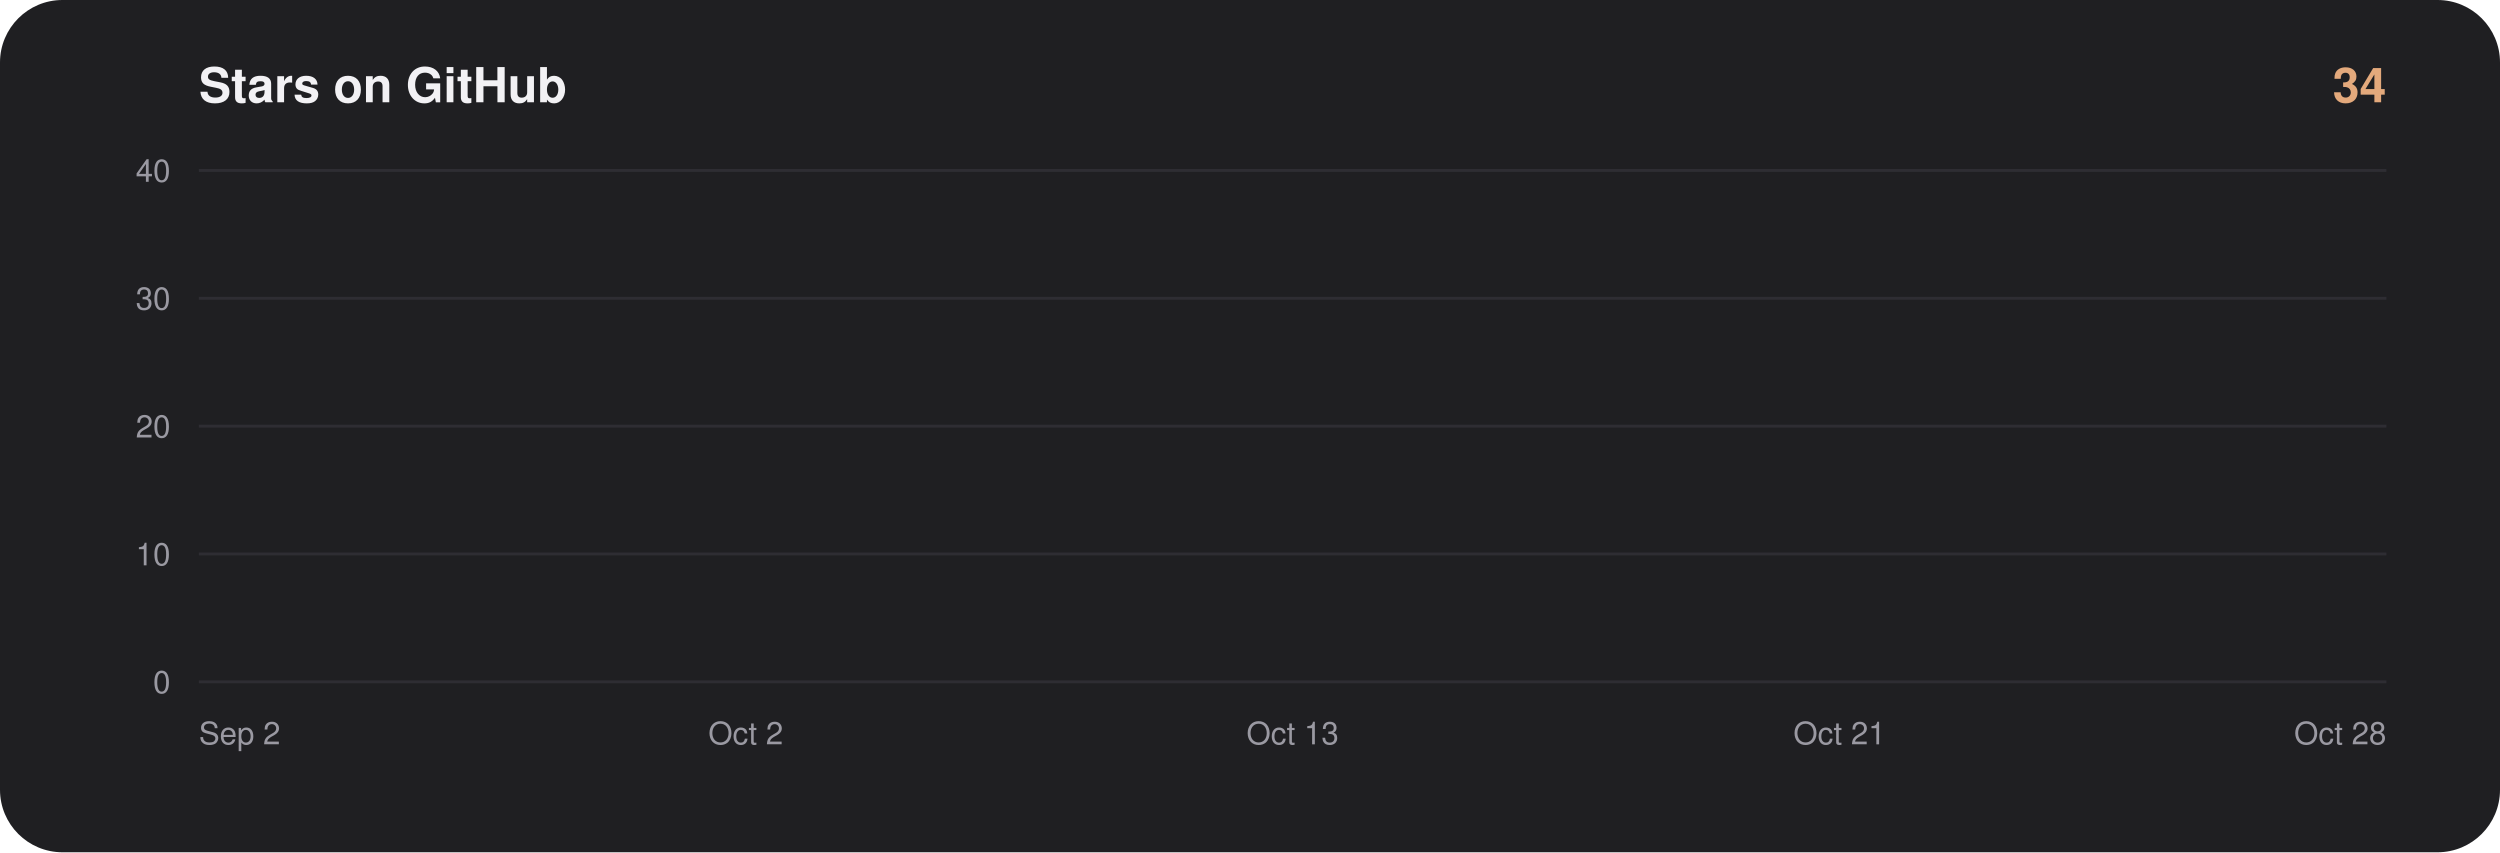
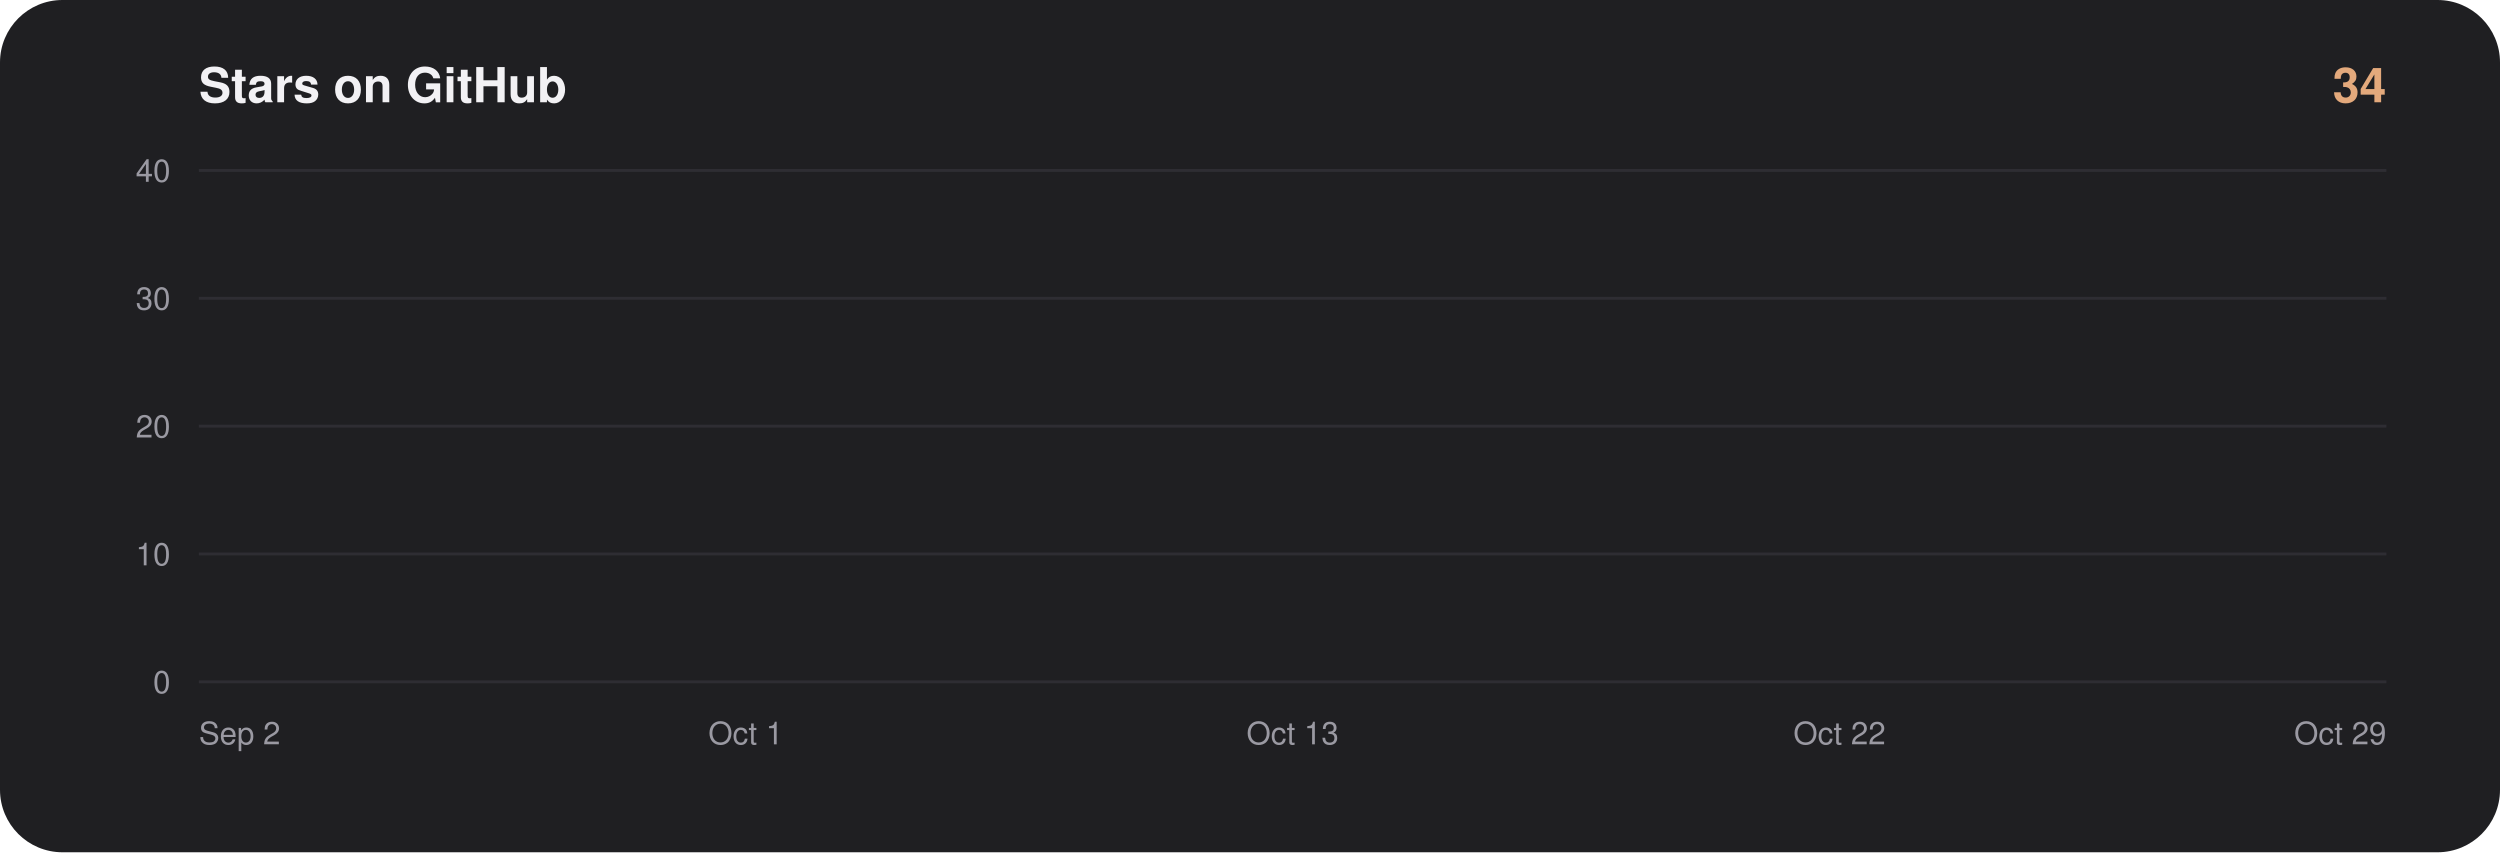
<svg xmlns="http://www.w3.org/2000/svg" width="880" height="300" viewBox="0 0 880 300">
  <style>text{font-family:-apple-system,Segoe UI,Helvetica,Arial,sans-serif}.l{stroke-dasharray:2400;stroke-dashoffset:2400;animation:d 1.6s cubic-bezier(.2,.8,.2,1) forwards}.a{opacity:0;animation:f .8s .6s ease forwards}@keyframes d{to{stroke-dashoffset:0}}@keyframes f{to{opacity:1}}@media (prefers-reduced-motion:reduce){.l{animation:none;stroke-dashoffset:0}.a{animation:none;opacity:1}}</style>
  <defs>
    <linearGradient id="g" x1="0" y1="0" x2="0" y2="1">
      <stop offset="0" stop-color="#E3A97C" stop-opacity=".28" />
      <stop offset="1" stop-color="#E3A97C" stop-opacity="0" />
    </linearGradient>
  </defs>
  <rect width="880" height="300" rx="22" fill="#1F1F22" />
  <text x="70" y="36" font-size="17" font-weight="650" fill="#F2F1F4">Stars on GitHub</text>
  <text x="840" y="36" font-size="17" font-weight="650" fill="#E3A97C" text-anchor="end">34</text>
  <line x1="70" x2="840" y1="240.0" y2="240.0" stroke="#2E2D33" />
  <text x="60" y="244.0" font-size="11" fill="#9A99A2" text-anchor="end">0</text>
  <line x1="70" x2="840" y1="195.0" y2="195.0" stroke="#2E2D33" />
  <text x="60" y="199.0" font-size="11" fill="#9A99A2" text-anchor="end">10</text>
  <line x1="70" x2="840" y1="150.0" y2="150.0" stroke="#2E2D33" />
  <text x="60" y="154.0" font-size="11" fill="#9A99A2" text-anchor="end">20</text>
  <line x1="70" x2="840" y1="105.0" y2="105.0" stroke="#2E2D33" />
  <text x="60" y="109.0" font-size="11" fill="#9A99A2" text-anchor="end">30</text>
  <line x1="70" x2="840" y1="60.0" y2="60.0" stroke="#2E2D33" />
  <text x="60" y="64.0" font-size="11" fill="#9A99A2" text-anchor="end">40</text>
  <text x="70.0" y="262" font-size="11" fill="#9A99A2" text-anchor="start">Sep 2</text>
-   <text x="262.5" y="262" font-size="11" fill="#9A99A2" text-anchor="middle">Oct 2</text>
+   <text x="262.5" y="262" font-size="11" fill="#9A99A2" text-anchor="middle">Oct 1</text>
  <text x="455.0" y="262" font-size="11" fill="#9A99A2" text-anchor="middle">Oct 13</text>
-   <text x="647.5" y="262" font-size="11" fill="#9A99A2" text-anchor="middle">Oct 21</text>
-   <text x="840.0" y="262" font-size="11" fill="#9A99A2" text-anchor="end">Oct 28</text>
-   <path class="a" d="M70.0,240.0 H70.0 V235.5 H74.5 V231.0 H74.5 V226.5 H241.7 V222.0 H444.6 V217.5 H445.0 V213.0 H445.6 V208.5 H445.9 V204.0 H447.1 V199.5 H447.4 V195.0 H447.7 V190.5 H450.0 V186.0 H450.6 V181.5 H452.0 V177.0 H452.3 V172.5 H452.7 V168.0 H454.3 V163.5 H455.0 V159.0 H455.8 V154.5 H456.5 V150.0 H456.5 V145.5 H456.6 V141.0 H458.7 V136.5 H459.2 V132.0 H462.6 V127.5 H463.0 V123.0 H464.3 V118.5 H488.7 V114.0 H499.5 V109.5 H500.1 V105.0 H530.0 V100.5 H547.5 V96.0 H559.1 V91.5 H632.6 V87.0 H840.0 V240.0 Z" fill="url(#g)" />
-   <path class="l" d="M70.0,240.0 H70.0 V235.5 H74.5 V231.0 H74.5 V226.5 H241.7 V222.0 H444.6 V217.5 H445.0 V213.0 H445.6 V208.5 H445.9 V204.0 H447.1 V199.5 H447.4 V195.0 H447.7 V190.5 H450.0 V186.0 H450.6 V181.5 H452.0 V177.0 H452.3 V172.5 H452.7 V168.0 H454.3 V163.5 H455.0 V159.0 H455.8 V154.5 H456.5 V150.0 H456.5 V145.5 H456.6 V141.0 H458.7 V136.5 H459.2 V132.0 H462.6 V127.5 H463.0 V123.0 H464.3 V118.5 H488.7 V114.0 H499.5 V109.5 H500.1 V105.0 H530.0 V100.5 H547.5 V96.0 H559.1 V91.5 H632.6 V87.0 H840.0" fill="none" stroke="#E3A97C" stroke-width="2.5" stroke-linejoin="round" stroke-linecap="round" />
+   <text x="647.5" y="262" font-size="11" fill="#9A99A2" text-anchor="middle">Oct 22</text>
+   <text x="840.0" y="262" font-size="11" fill="#9A99A2" text-anchor="end">Oct 29</text>
+   <path class="a" d="M70.0,240.0 H70.0 V235.5 H75.8 V231.0 H75.8 V226.5 H249.3 V222.0 H445.1 V217.5 H445.5 V213.0 H446.1 V208.5 H446.4 V204.0 H447.5 V199.5 H447.8 V195.0 H448.1 V190.5 H450.2 V186.0 H450.8 V181.5 H452.2 V177.0 H452.5 V172.5 H452.9 V168.0 H454.3 V163.5 H455.0 V159.0 H455.8 V154.5 H456.4 V150.0 H456.5 V145.5 H456.5 V141.0 H458.5 V136.5 H459.0 V132.0 H462.2 V127.5 H462.5 V123.0 H463.8 V118.5 H486.9 V114.0 H497.0 V109.5 H497.6 V105.0 H525.6 V100.5 H542.0 V96.0 H552.9 V91.5 H621.3 V87.0 H840.0 V240.0 Z" fill="url(#g)" />
+   <path class="l" d="M70.0,240.0 H70.0 V235.5 H75.8 V231.0 H75.8 V226.5 H249.3 V222.0 H445.1 V217.5 H445.5 V213.0 H446.1 V208.5 H446.4 V204.0 H447.5 V199.5 H447.8 V195.0 H448.1 V190.5 H450.2 V186.0 H450.8 V181.5 H452.2 V177.0 H452.5 V172.5 H452.9 V168.0 H454.3 V163.5 H455.0 V159.0 H455.8 V154.5 H456.4 V150.0 H456.5 V145.5 H456.5 V141.0 H458.5 V136.5 H459.0 V132.0 H462.2 V127.5 H462.5 V123.0 H463.8 V118.5 H486.9 V114.0 H497.0 V109.5 H497.6 V105.0 H525.6 V100.5 H542.0 V96.0 H552.9 V91.5 H621.3 V87.0 H840.0" fill="none" stroke="#E3A97C" stroke-width="2.5" stroke-linejoin="round" stroke-linecap="round" />
  <circle class="a" cx="840.0" cy="87.0" r="4.5" fill="#E3A97C" />
</svg>
